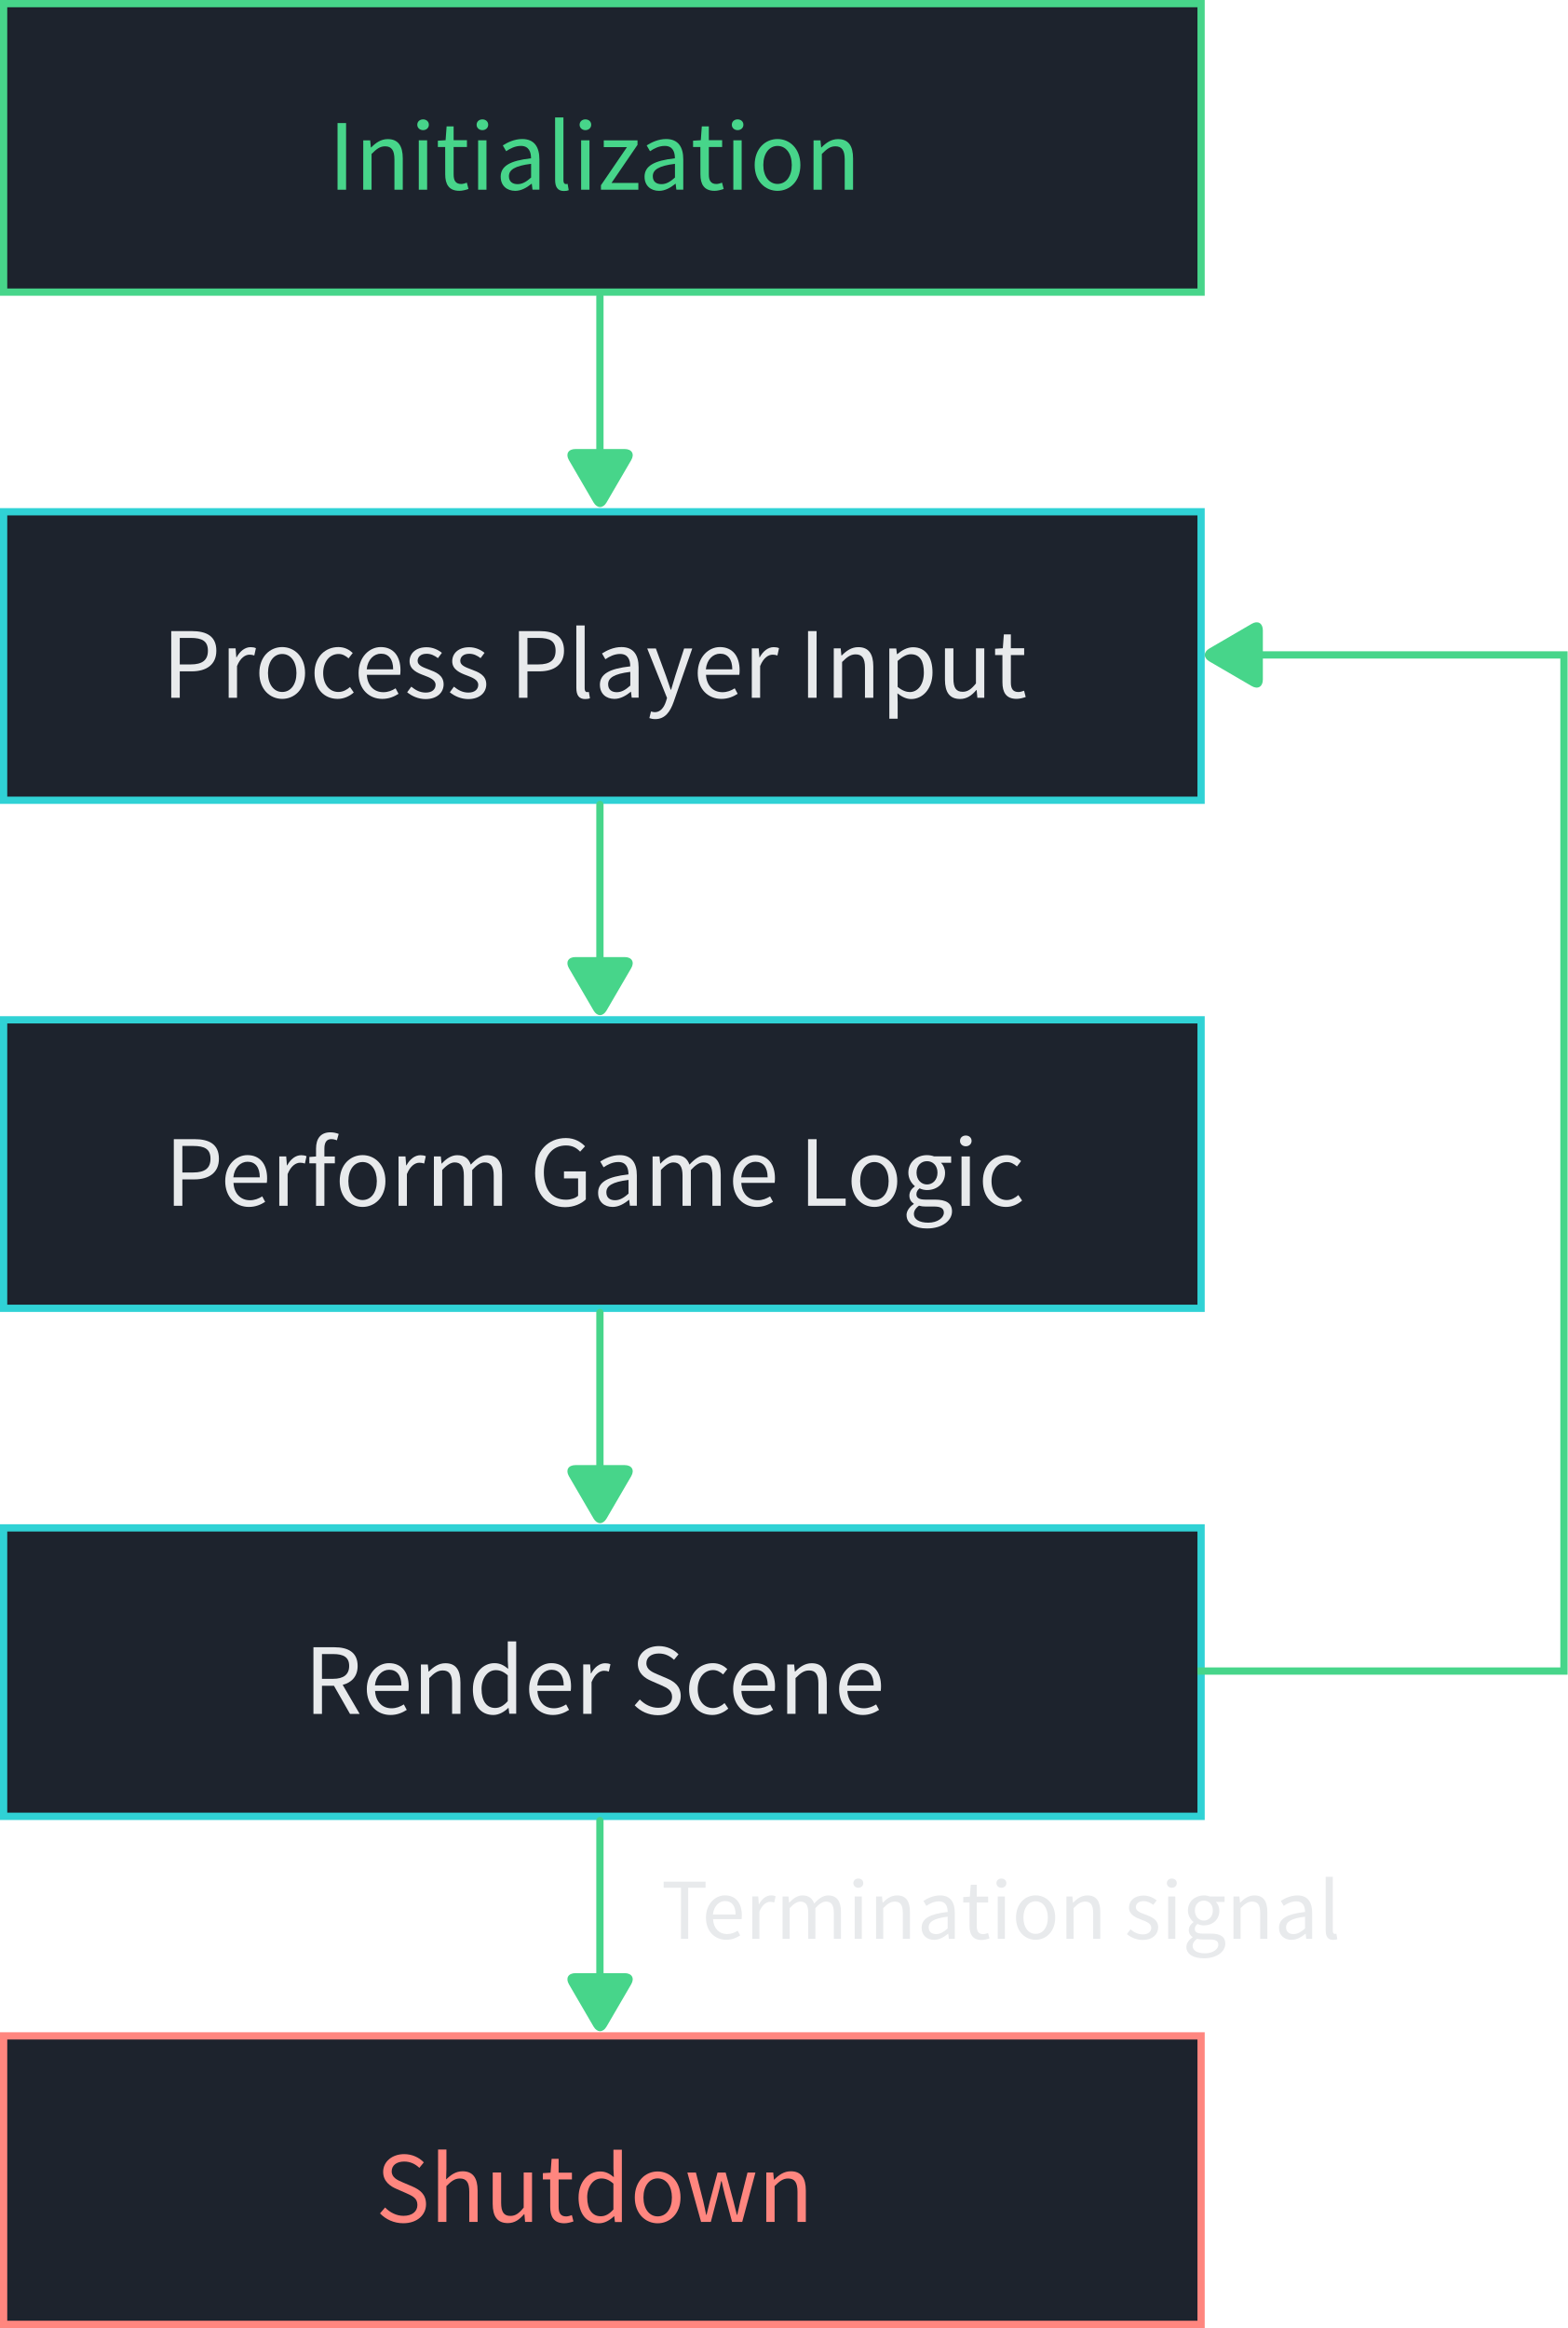
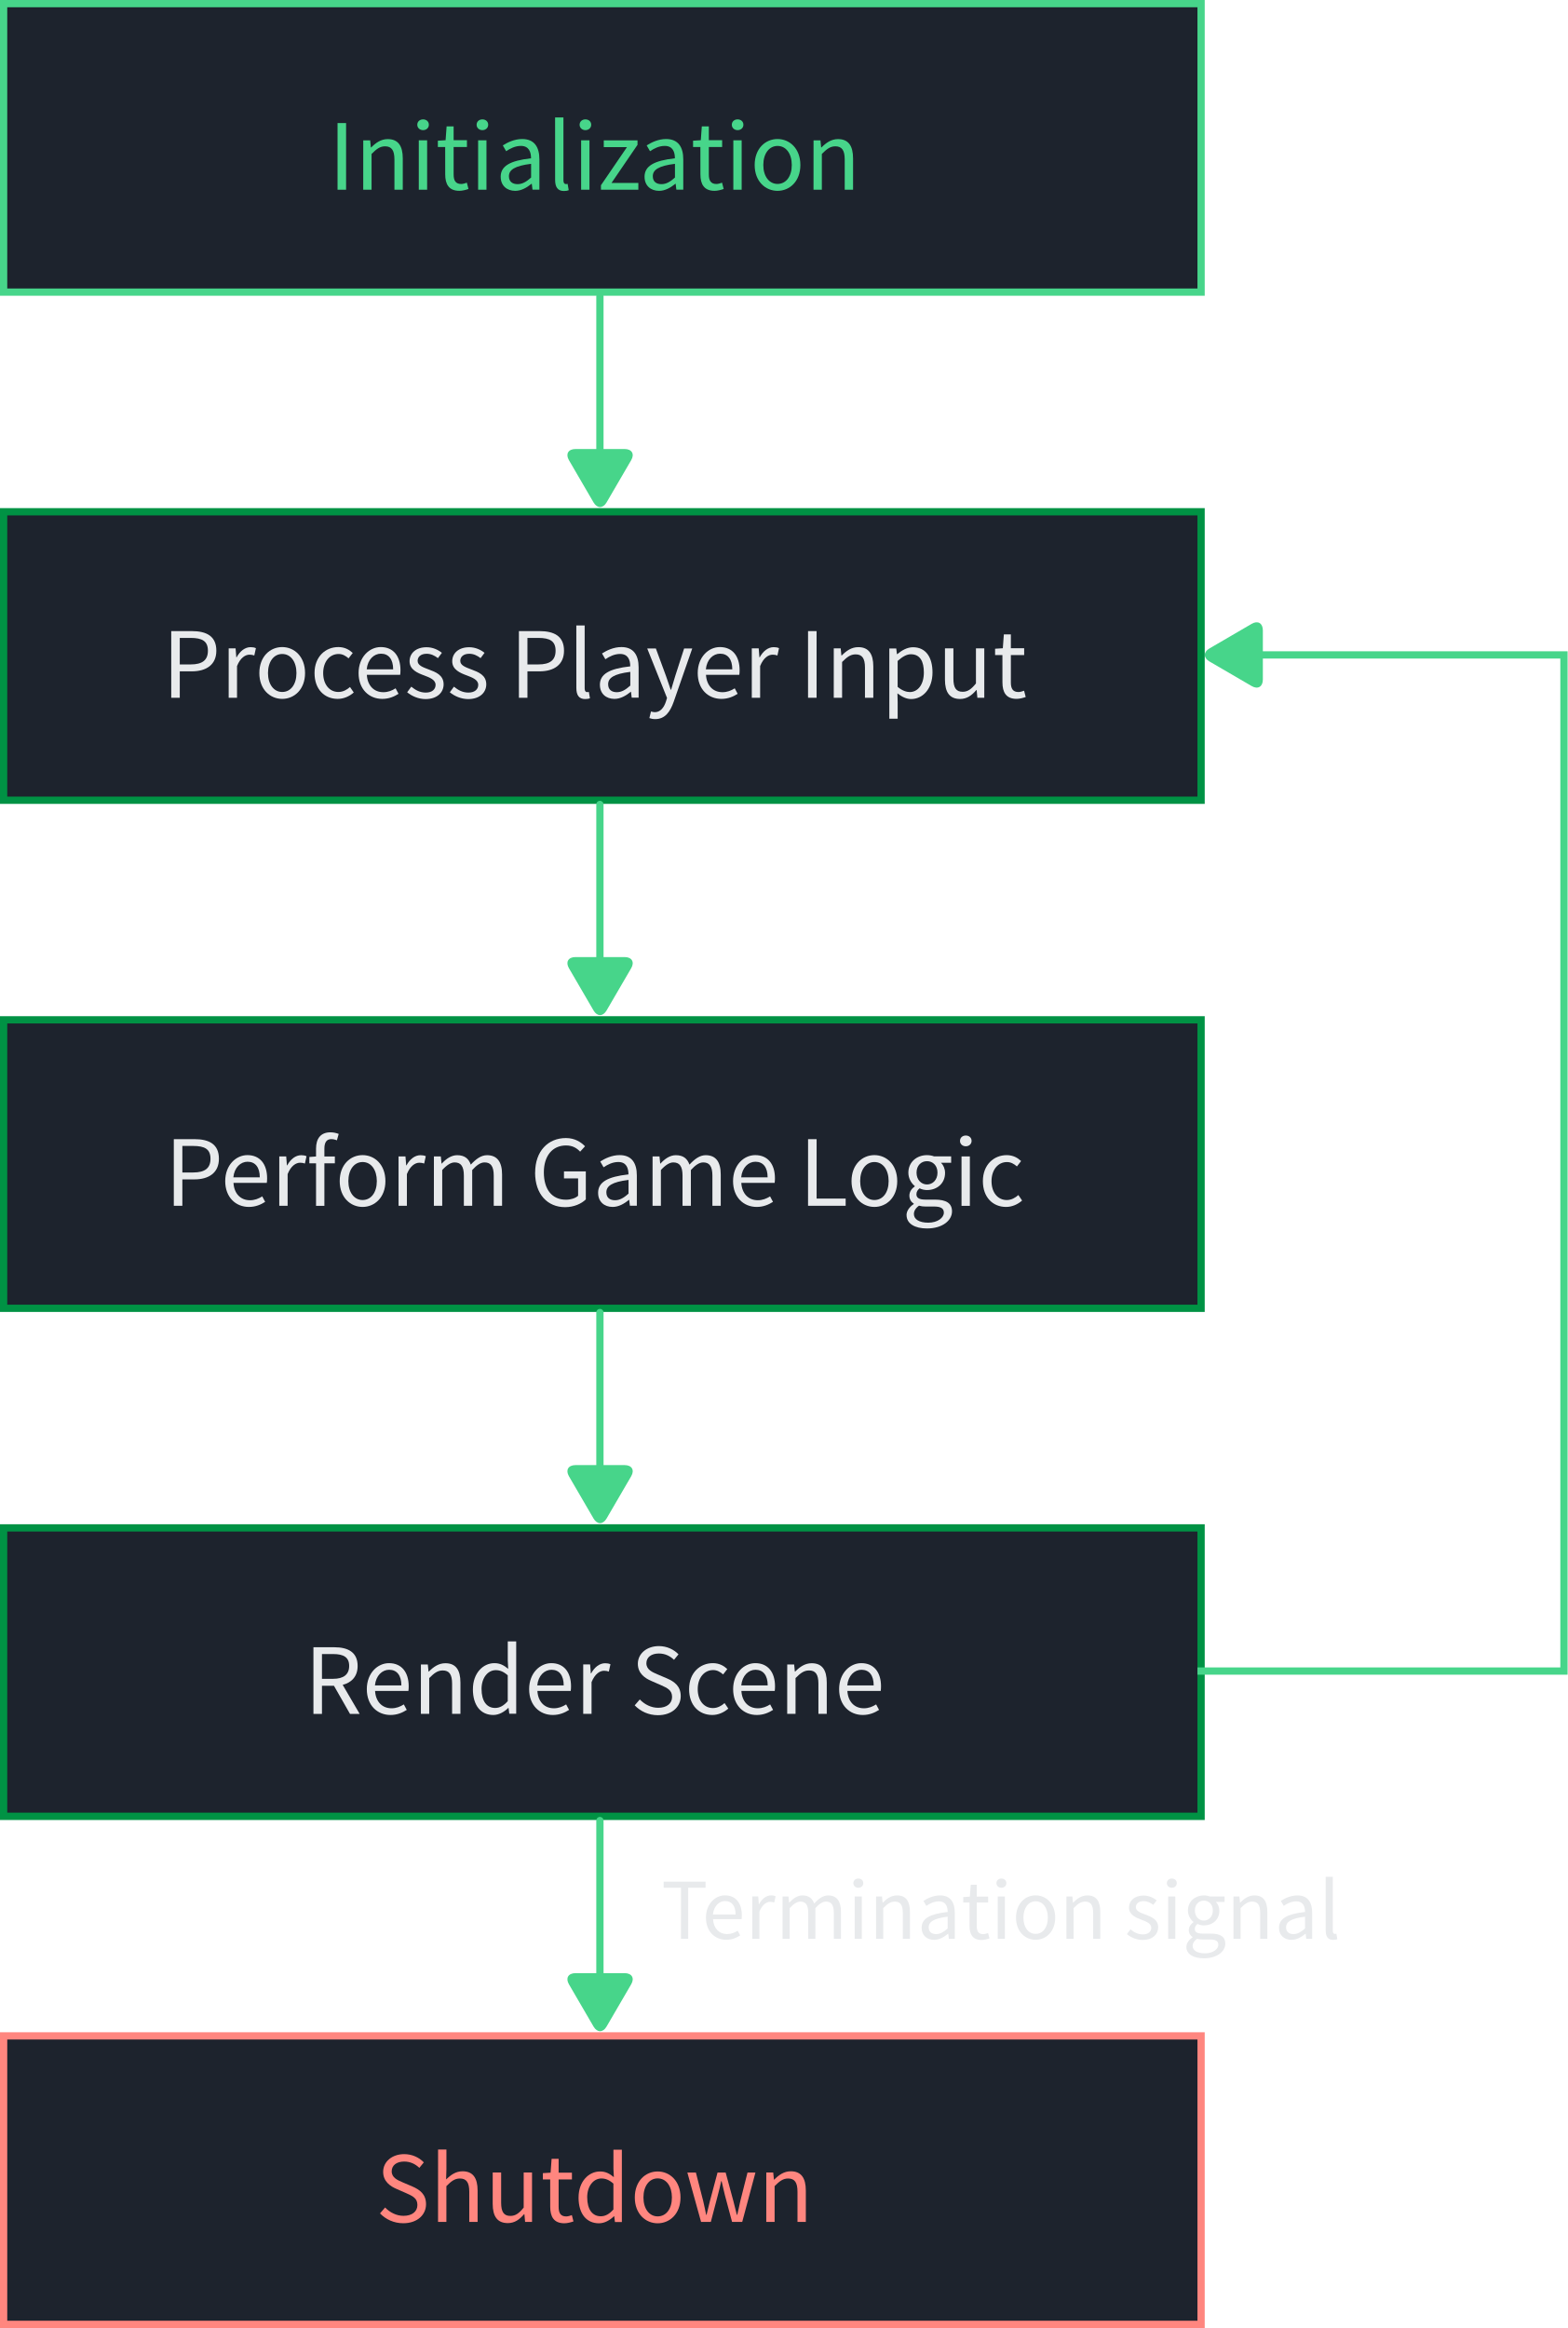
<svg xmlns="http://www.w3.org/2000/svg" width="57.15mm" height="84.864mm" version="1.1" viewBox="0 0 57.15 84.864">
  <g transform="translate(-15.781 -94.944)">
    <g stroke-linecap="round" stroke-width=".265">
      <rect x="15.913" y="95.076" width="43.656" height="10.516" fill="#1d232d" stroke="#47d58a" />
      <g fill="#47d58a" aria-label="Initialization">
        <path d="m28.087 101.86h0.311v-2.43h-0.311z" />
        <path d="m29.023 101.86h0.304v-1.304c0.181-0.182 0.307-0.278 0.493-0.278 0.237 0 0.341 0.144 0.341 0.482v1.1h0.304v-1.141c0-0.459-0.17-0.704-0.548-0.704-0.248 0-0.433 0.133-0.604 0.304h-0.011l-0.026-0.259h-0.252z" />
        <path d="m31.205 99.688c0.119 0 0.211-0.081 0.211-0.196 0-0.119-0.093-0.196-0.211-0.196-0.119 0-0.211 0.078-0.211 0.196 0 0.115 0.093 0.196 0.211 0.196zm-0.156 2.171h0.304v-1.8h-0.304z" />
        <path d="m32.012 101.3c0 0.356 0.13 0.6 0.515 0.6 0.111 0 0.233-0.033 0.333-0.067l-0.059-0.23c-0.059 0.022-0.141 0.048-0.204 0.048-0.207 0-0.278-0.126-0.278-0.348v-1h0.485v-0.248h-0.485v-0.504h-0.256l-0.037 0.504-0.282 0.018v0.23h0.267z" />
        <path d="m33.368 99.688c0.119 0 0.211-0.081 0.211-0.196 0-0.119-0.093-0.196-0.211-0.196-0.119 0-0.211 0.078-0.211 0.196 0 0.115 0.093 0.196 0.211 0.196zm-0.156 2.171h0.304v-1.8h-0.304z" />
        <path d="m34.035 101.39c0 0.322 0.226 0.511 0.53 0.511 0.222 0 0.422-0.119 0.596-0.259h0.007l0.026 0.215h0.252v-1.104c0-0.448-0.185-0.741-0.626-0.741-0.289 0-0.541 0.126-0.708 0.233l0.122 0.211c0.141-0.096 0.326-0.193 0.537-0.193 0.293 0 0.37 0.222 0.37 0.452-0.767 0.085-1.107 0.282-1.107 0.674zm0.3-0.022c0-0.23 0.204-0.378 0.808-0.452v0.5c-0.174 0.156-0.319 0.241-0.493 0.241-0.178 0-0.315-0.085-0.315-0.289z" />
        <path d="m36.019 101.5c0 0.263 0.093 0.407 0.322 0.407 0.081 0 0.133-0.011 0.174-0.03l-0.041-0.23c-0.033 7e-3 -0.048 7e-3 -0.067 7e-3 -0.044 0-0.085-0.037-0.085-0.133v-2.296h-0.304z" />
        <path d="m37.123 99.688c0.119 0 0.211-0.081 0.211-0.196 0-0.119-0.093-0.196-0.211-0.196-0.119 0-0.211 0.078-0.211 0.196 0 0.115 0.093 0.196 0.211 0.196zm-0.156 2.171h0.304v-1.8h-0.304z" />
        <path d="m37.69 101.86h1.363v-0.248h-0.978l0.948-1.389v-0.163h-1.23v0.248h0.845l-0.948 1.389z" />
        <path d="m39.28 101.39c0 0.322 0.226 0.511 0.53 0.511 0.222 0 0.422-0.119 0.596-0.259h0.007l0.026 0.215h0.252v-1.104c0-0.448-0.185-0.741-0.626-0.741-0.289 0-0.541 0.126-0.708 0.233l0.122 0.211c0.141-0.096 0.326-0.193 0.537-0.193 0.293 0 0.37 0.222 0.37 0.452-0.767 0.085-1.107 0.282-1.107 0.674zm0.3-0.022c0-0.23 0.204-0.378 0.808-0.452v0.5c-0.174 0.156-0.319 0.241-0.493 0.241-0.178 0-0.315-0.085-0.315-0.289z" />
        <path d="m41.316 101.3c0 0.356 0.13 0.6 0.515 0.6 0.111 0 0.233-0.033 0.333-0.067l-0.059-0.23c-0.059 0.022-0.141 0.048-0.204 0.048-0.207 0-0.278-0.126-0.278-0.348v-1h0.485v-0.248h-0.485v-0.504h-0.256l-0.037 0.504-0.282 0.018v0.23h0.267z" />
        <path d="m42.672 99.688c0.119 0 0.211-0.081 0.211-0.196 0-0.119-0.093-0.196-0.211-0.196-0.119 0-0.211 0.078-0.211 0.196 0 0.115 0.093 0.196 0.211 0.196zm-0.156 2.171h0.304v-1.8h-0.304z" />
        <path d="m43.294 100.96c0 0.596 0.393 0.941 0.833 0.941s0.833-0.344 0.833-0.941c0-0.604-0.393-0.948-0.833-0.948s-0.833 0.344-0.833 0.948zm0.315 0c0-0.415 0.211-0.696 0.519-0.696 0.311 0 0.519 0.282 0.519 0.696 0 0.411-0.207 0.689-0.519 0.689-0.307 0-0.519-0.278-0.519-0.689z" />
        <path d="m45.439 101.86h0.304v-1.304c0.181-0.182 0.307-0.278 0.493-0.278 0.237 0 0.341 0.144 0.341 0.482v1.1h0.304v-1.141c0-0.459-0.17-0.704-0.548-0.704-0.248 0-0.433 0.133-0.604 0.304h-0.011l-0.026-0.259h-0.252z" />
      </g>
-       <rect x="15.913" y="113.6" width="43.656" height="10.516" fill="#1d232d" stroke="#30d2d5" />
+       <rect x="15.913" y="113.6" width="43.656" height="10.516" fill="#1d232d" stroke="#009244" />
      <g fill="#e8eaec" aria-label="Process Player Input">
        <path d="m22.024 120.38h0.311v-0.963h0.437c0.53 0 0.896-0.241 0.896-0.752 0-0.533-0.359-0.715-0.896-0.715h-0.748zm0.311-1.215v-0.967h0.396c0.419 0 0.63 0.115 0.63 0.467 0 0.344-0.204 0.5-0.63 0.5z" />
        <path d="m24.118 120.38h0.304v-1.156c0.122-0.304 0.304-0.415 0.456-0.415 0.074 0 0.115 0.011 0.174 0.03l0.059-0.267c-0.059-0.026-0.115-0.037-0.193-0.037-0.204 0-0.389 0.144-0.511 0.37h-0.011l-0.026-0.326h-0.252z" />
        <path d="m25.236 119.48c0 0.596 0.393 0.941 0.833 0.941s0.833-0.344 0.833-0.941c0-0.604-0.393-0.948-0.833-0.948s-0.833 0.344-0.833 0.948zm0.315 0c0-0.415 0.211-0.696 0.519-0.696 0.311 0 0.519 0.282 0.519 0.696 0 0.411-0.207 0.689-0.519 0.689-0.307 0-0.519-0.278-0.519-0.689z" />
        <path d="m27.248 119.48c0 0.596 0.367 0.941 0.845 0.941 0.215 0 0.422-0.089 0.585-0.233l-0.137-0.2c-0.107 0.096-0.252 0.181-0.422 0.181-0.33 0-0.556-0.278-0.556-0.689 0-0.415 0.237-0.696 0.563-0.696 0.144 0 0.256 0.067 0.363 0.159l0.152-0.196c-0.122-0.115-0.289-0.215-0.526-0.215-0.463 0-0.867 0.344-0.867 0.948z" />
        <path d="m28.854 119.48c0 0.589 0.382 0.941 0.863 0.941 0.244 0 0.437-0.085 0.593-0.185l-0.107-0.2c-0.133 0.085-0.278 0.141-0.448 0.141-0.344 0-0.578-0.244-0.6-0.633h1.215c0.007-0.044 0.011-0.104 0.011-0.167 0-0.515-0.259-0.845-0.719-0.845-0.411 0-0.808 0.359-0.808 0.948zm0.296-0.137c0.037-0.363 0.267-0.57 0.519-0.57 0.282 0 0.445 0.204 0.445 0.57z" />
        <path d="m30.625 120.18c0.17 0.141 0.415 0.248 0.67 0.248 0.426 0 0.659-0.244 0.659-0.537 0-0.341-0.289-0.448-0.548-0.545-0.204-0.078-0.4-0.144-0.4-0.311 0-0.137 0.104-0.259 0.33-0.259 0.159 0 0.289 0.067 0.411 0.159l0.144-0.193c-0.137-0.111-0.333-0.204-0.559-0.204-0.389 0-0.619 0.222-0.619 0.511 0 0.304 0.282 0.426 0.537 0.519 0.196 0.074 0.411 0.156 0.411 0.341 0 0.156-0.119 0.282-0.356 0.282-0.215 0-0.374-0.089-0.53-0.215z" />
        <path d="m32.18 120.18c0.17 0.141 0.415 0.248 0.67 0.248 0.426 0 0.659-0.244 0.659-0.537 0-0.341-0.289-0.448-0.548-0.545-0.204-0.078-0.4-0.144-0.4-0.311 0-0.137 0.104-0.259 0.33-0.259 0.159 0 0.289 0.067 0.411 0.159l0.144-0.193c-0.137-0.111-0.333-0.204-0.559-0.204-0.389 0-0.619 0.222-0.619 0.511 0 0.304 0.282 0.426 0.537 0.519 0.196 0.074 0.411 0.156 0.411 0.341 0 0.156-0.119 0.282-0.356 0.282-0.215 0-0.374-0.089-0.53-0.215z" />
        <path d="m34.699 120.38h0.311v-0.963h0.437c0.53 0 0.896-0.241 0.896-0.752 0-0.533-0.359-0.715-0.896-0.715h-0.748zm0.311-1.215v-0.967h0.396c0.419 0 0.63 0.115 0.63 0.467 0 0.344-0.204 0.5-0.63 0.5z" />
        <path d="m36.793 120.02c0 0.263 0.093 0.407 0.322 0.407 0.081 0 0.133-0.011 0.174-0.03l-0.041-0.23c-0.033 7e-3 -0.048 7e-3 -0.067 7e-3 -0.044 0-0.085-0.037-0.085-0.133v-2.297h-0.304z" />
        <path d="m37.652 119.91c0 0.322 0.226 0.511 0.53 0.511 0.222 0 0.422-0.119 0.596-0.259h0.007l0.026 0.215h0.252v-1.104c0-0.448-0.185-0.741-0.626-0.741-0.289 0-0.541 0.126-0.708 0.233l0.122 0.211c0.141-0.096 0.326-0.193 0.537-0.193 0.293 0 0.37 0.222 0.37 0.452-0.767 0.085-1.107 0.282-1.107 0.674zm0.3-0.022c0-0.23 0.204-0.378 0.808-0.452v0.5c-0.174 0.156-0.319 0.241-0.493 0.241-0.178 0-0.315-0.085-0.315-0.289z" />
        <path d="m39.514 120.88-0.059 0.241c0.059 0.022 0.13 0.037 0.211 0.037 0.363 0 0.548-0.27 0.674-0.626l0.678-1.948h-0.296l-0.322 0.996c-0.048 0.159-0.1 0.344-0.152 0.507h-0.015c-0.056-0.167-0.119-0.352-0.174-0.507l-0.367-0.996h-0.315l0.722 1.804-0.041 0.133c-0.074 0.222-0.204 0.385-0.407 0.385-0.044 0-0.1-0.015-0.137-0.026z" />
        <path d="m41.218 119.48c0 0.589 0.382 0.941 0.863 0.941 0.244 0 0.437-0.085 0.593-0.185l-0.107-0.2c-0.133 0.085-0.278 0.141-0.448 0.141-0.344 0-0.578-0.244-0.6-0.633h1.215c0.007-0.044 0.011-0.104 0.011-0.167 0-0.515-0.259-0.845-0.719-0.845-0.411 0-0.808 0.359-0.808 0.948zm0.296-0.137c0.037-0.363 0.267-0.57 0.519-0.57 0.282 0 0.445 0.204 0.445 0.57z" />
        <path d="m43.189 120.38h0.304v-1.156c0.122-0.304 0.304-0.415 0.456-0.415 0.074 0 0.115 0.011 0.174 0.03l0.059-0.267c-0.059-0.026-0.115-0.037-0.193-0.037-0.204 0-0.389 0.144-0.511 0.37h-0.011l-0.026-0.326h-0.252z" />
        <path d="m45.24 120.38h0.311v-2.43h-0.311z" />
        <path d="m46.177 120.38h0.304v-1.304c0.181-0.182 0.307-0.278 0.493-0.278 0.237 0 0.341 0.144 0.341 0.482v1.1h0.304v-1.141c0-0.459-0.17-0.704-0.548-0.704-0.248 0-0.433 0.133-0.604 0.304h-0.011l-0.026-0.259h-0.252z" />
        <path d="m48.499 120.22c0.167 0.13 0.333 0.207 0.5 0.207 0.411 0 0.778-0.359 0.778-0.97 0-0.559-0.248-0.919-0.711-0.919-0.211 0-0.411 0.115-0.574 0.252h-0.011l-0.026-0.207h-0.252v2.56h0.304v-0.607zm0.007-0.237v-0.945c0.178-0.159 0.33-0.244 0.482-0.244 0.341 0 0.474 0.267 0.474 0.663 0 0.445-0.219 0.715-0.515 0.715-0.119 0-0.278-0.052-0.441-0.189z" />
        <path d="m50.231 119.72c0 0.459 0.17 0.704 0.552 0.704 0.248 0 0.426-0.13 0.593-0.326h0.011l0.026 0.282h0.252v-1.8h-0.304v1.278c-0.17 0.211-0.3 0.304-0.485 0.304-0.237 0-0.337-0.144-0.337-0.482v-1.1h-0.307z" />
        <path d="m52.327 119.82c0 0.356 0.13 0.6 0.515 0.6 0.111 0 0.233-0.033 0.333-0.067l-0.059-0.23c-0.059 0.022-0.141 0.048-0.204 0.048-0.207 0-0.278-0.126-0.278-0.348v-1h0.485v-0.248h-0.485v-0.504h-0.256l-0.037 0.504-0.282 0.018v0.23h0.267z" />
      </g>
-       <rect x="15.913" y="132.12" width="43.656" height="10.516" fill="#1d232d" stroke="#30d2d5" />
+       <rect x="15.913" y="132.12" width="43.656" height="10.516" fill="#1d232d" stroke="#009244" />
      <g fill="#e8eaec" aria-label="Perform Game Logic">
        <path d="m22.118 138.9h0.311v-0.963h0.437c0.53 0 0.896-0.241 0.896-0.752 0-0.533-0.359-0.715-0.896-0.715h-0.748zm0.311-1.215v-0.967h0.396c0.419 0 0.63 0.115 0.63 0.467 0 0.344-0.204 0.5-0.63 0.5z" />
        <path d="m23.992 138c0 0.589 0.382 0.941 0.863 0.941 0.244 0 0.437-0.085 0.593-0.185l-0.107-0.2c-0.133 0.085-0.278 0.141-0.448 0.141-0.344 0-0.578-0.244-0.6-0.633h1.215c0.007-0.044 0.011-0.104 0.011-0.167 0-0.515-0.259-0.845-0.719-0.845-0.411 0-0.808 0.359-0.808 0.948zm0.296-0.137c0.037-0.363 0.267-0.57 0.519-0.57 0.282 0 0.445 0.204 0.445 0.57z" />
        <path d="m25.963 138.9h0.304v-1.156c0.122-0.304 0.304-0.415 0.456-0.415 0.074 0 0.115 0.011 0.174 0.03l0.059-0.267c-0.059-0.026-0.115-0.037-0.193-0.037-0.204 0-0.389 0.144-0.511 0.37h-0.011l-0.026-0.326h-0.252z" />
        <path d="m28.129 136.28c-0.081-0.033-0.189-0.059-0.3-0.059-0.359 0-0.526 0.23-0.526 0.596v0.285l-0.244 0.018v0.23h0.244v1.552h0.304v-1.552h0.382v-0.248h-0.382v-0.285c0-0.23 0.081-0.348 0.252-0.348 0.067 0 0.137 0.015 0.204 0.044z" />
        <path d="m28.166 138c0 0.596 0.393 0.941 0.833 0.941s0.833-0.344 0.833-0.941c0-0.604-0.393-0.948-0.833-0.948s-0.833 0.344-0.833 0.948zm0.315 0c0-0.415 0.211-0.696 0.519-0.696 0.311 0 0.519 0.282 0.519 0.696 0 0.411-0.207 0.689-0.519 0.689-0.307 0-0.519-0.278-0.519-0.689z" />
        <path d="m30.311 138.9h0.304v-1.156c0.122-0.304 0.304-0.415 0.456-0.415 0.074 0 0.115 0.011 0.174 0.03l0.059-0.267c-0.059-0.026-0.115-0.037-0.193-0.037-0.204 0-0.389 0.144-0.511 0.37h-0.011l-0.026-0.326h-0.252z" />
        <path d="m31.599 138.9h0.304v-1.304c0.167-0.185 0.319-0.278 0.452-0.278 0.23 0 0.337 0.144 0.337 0.482v1.1h0.304v-1.304c0.167-0.185 0.311-0.278 0.452-0.278 0.226 0 0.333 0.144 0.333 0.482v1.1h0.304v-1.141c0-0.459-0.178-0.704-0.548-0.704-0.219 0-0.404 0.141-0.593 0.344-0.074-0.215-0.222-0.344-0.496-0.344-0.215 0-0.404 0.133-0.559 0.304h-0.011l-0.026-0.259h-0.252z" />
        <path d="m35.289 137.69c0 0.793 0.456 1.259 1.093 1.259 0.326 0 0.596-0.126 0.756-0.282v-1.022h-0.796v0.256h0.515v0.633c-0.096 0.089-0.267 0.144-0.441 0.144-0.519 0-0.808-0.385-0.808-0.996 0-0.604 0.315-0.982 0.808-0.982 0.241 0 0.393 0.096 0.515 0.226l0.178-0.196c-0.144-0.148-0.367-0.3-0.696-0.3-0.652 0-1.122 0.478-1.122 1.259z" />
        <path d="m37.587 138.43c0 0.322 0.226 0.511 0.53 0.511 0.222 0 0.422-0.119 0.596-0.259h0.007l0.026 0.215h0.252v-1.104c0-0.448-0.185-0.741-0.626-0.741-0.289 0-0.541 0.126-0.708 0.233l0.122 0.211c0.141-0.096 0.326-0.193 0.537-0.193 0.293 0 0.37 0.222 0.37 0.452-0.767 0.085-1.107 0.282-1.107 0.674zm0.3-0.022c0-0.23 0.204-0.378 0.808-0.452v0.5c-0.174 0.156-0.319 0.241-0.493 0.241-0.178 0-0.315-0.085-0.315-0.289z" />
        <path d="m39.571 138.9h0.304v-1.304c0.167-0.185 0.319-0.278 0.452-0.278 0.23 0 0.337 0.144 0.337 0.482v1.1h0.304v-1.304c0.167-0.185 0.311-0.278 0.452-0.278 0.226 0 0.333 0.144 0.333 0.482v1.1h0.304v-1.141c0-0.459-0.178-0.704-0.548-0.704-0.219 0-0.404 0.141-0.593 0.344-0.074-0.215-0.222-0.344-0.496-0.344-0.215 0-0.404 0.133-0.559 0.304h-0.011l-0.026-0.259h-0.252z" />
        <path d="m42.506 138c0 0.589 0.382 0.941 0.863 0.941 0.244 0 0.437-0.085 0.593-0.185l-0.107-0.2c-0.133 0.085-0.278 0.141-0.448 0.141-0.344 0-0.578-0.244-0.6-0.633h1.215c0.007-0.044 0.011-0.104 0.011-0.167 0-0.515-0.259-0.845-0.719-0.845-0.411 0-0.808 0.359-0.808 0.948zm0.296-0.137c0.037-0.363 0.267-0.57 0.519-0.57 0.282 0 0.445 0.204 0.445 0.57z" />
        <path d="m45.24 138.9h1.371v-0.263h-1.059v-2.167h-0.311z" />
        <path d="m46.825 138c0 0.596 0.393 0.941 0.833 0.941s0.833-0.344 0.833-0.941c0-0.604-0.393-0.948-0.833-0.948s-0.833 0.344-0.833 0.948zm0.315 0c0-0.415 0.211-0.696 0.519-0.696 0.311 0 0.519 0.282 0.519 0.696 0 0.411-0.207 0.689-0.519 0.689-0.307 0-0.519-0.278-0.519-0.689z" />
        <path d="m49.099 139.2c0-0.104 0.056-0.211 0.185-0.304 0.078 0.022 0.163 0.03 0.233 0.03h0.311c0.233 0 0.363 0.056 0.363 0.222 0 0.189-0.226 0.367-0.57 0.367-0.326 0-0.522-0.122-0.522-0.315zm-0.267 0.041c0 0.311 0.304 0.485 0.745 0.485 0.559 0 0.911-0.289 0.911-0.622 0-0.3-0.211-0.43-0.63-0.43h-0.348c-0.244 0-0.319-0.082-0.319-0.196 0-0.1 0.052-0.159 0.115-0.215 0.081 0.041 0.181 0.063 0.27 0.063 0.367 0 0.659-0.241 0.659-0.626 0-0.152-0.063-0.289-0.148-0.37h0.37v-0.233h-0.626c-0.067-0.026-0.156-0.044-0.256-0.044-0.367 0-0.678 0.248-0.678 0.641 0 0.215 0.115 0.389 0.233 0.485v0.015c-0.093 0.063-0.196 0.181-0.196 0.333 0 0.141 0.07 0.237 0.159 0.293v0.015c-0.163 0.111-0.263 0.256-0.263 0.407zm0.745-1.119c-0.207 0-0.382-0.167-0.382-0.43 0-0.263 0.17-0.419 0.382-0.419 0.211 0 0.382 0.156 0.382 0.419 0 0.263-0.174 0.43-0.382 0.43z" />
        <path d="m50.991 136.73c0.119 0 0.211-0.082 0.211-0.196 0-0.119-0.093-0.196-0.211-0.196-0.119 0-0.211 0.078-0.211 0.196 0 0.115 0.093 0.196 0.211 0.196zm-0.156 2.171h0.304v-1.8h-0.304z" />
        <path d="m51.614 138c0 0.596 0.367 0.941 0.845 0.941 0.215 0 0.422-0.089 0.585-0.233l-0.137-0.2c-0.107 0.096-0.252 0.182-0.422 0.182-0.33 0-0.556-0.278-0.556-0.689 0-0.415 0.237-0.696 0.563-0.696 0.144 0 0.256 0.067 0.363 0.159l0.152-0.196c-0.122-0.115-0.289-0.215-0.526-0.215-0.463 0-0.867 0.344-0.867 0.948z" />
      </g>
-       <rect x="15.913" y="150.64" width="43.656" height="10.516" fill="#1d232d" stroke="#30d2d5" />
+       <rect x="15.913" y="150.64" width="43.656" height="10.516" fill="#1d232d" stroke="#009244" />
      <g fill="#e8eaec" aria-label="Render Scene">
        <path d="m27.519 155.24h0.407c0.378 0 0.585 0.115 0.585 0.433 0 0.315-0.207 0.47-0.585 0.47h-0.407zm1.374 2.182-0.619-1.059c0.33-0.085 0.545-0.311 0.545-0.689 0-0.504-0.356-0.682-0.848-0.682h-0.763v2.43h0.311v-1.026h0.437l0.585 1.026z" />
        <path d="m29.154 156.52c0 0.589 0.382 0.941 0.863 0.941 0.244 0 0.437-0.085 0.593-0.185l-0.107-0.2c-0.133 0.085-0.278 0.141-0.448 0.141-0.344 0-0.578-0.244-0.6-0.633h1.215c0.007-0.044 0.011-0.104 0.011-0.167 0-0.515-0.259-0.845-0.719-0.845-0.411 0-0.808 0.359-0.808 0.948zm0.296-0.137c0.037-0.363 0.267-0.57 0.519-0.57 0.282 0 0.445 0.204 0.445 0.57z" />
        <path d="m31.125 157.42h0.304v-1.304c0.181-0.182 0.307-0.278 0.493-0.278 0.237 0 0.341 0.144 0.341 0.482v1.1h0.304v-1.141c0-0.459-0.17-0.704-0.548-0.704-0.248 0-0.433 0.133-0.604 0.304h-0.011l-0.026-0.259h-0.252z" />
        <path d="m33.021 156.52c0 0.6 0.293 0.941 0.745 0.941 0.211 0 0.404-0.119 0.545-0.256h0.011l0.026 0.211h0.252v-2.637h-0.307v0.693l0.015 0.307c-0.159-0.13-0.296-0.207-0.504-0.207-0.411 0-0.782 0.363-0.782 0.948zm0.315-4e-3c0-0.411 0.23-0.689 0.519-0.689 0.148 0 0.285 0.052 0.437 0.189v0.941c-0.148 0.167-0.293 0.248-0.459 0.248-0.315 0-0.496-0.259-0.496-0.689z" />
        <path d="m35.072 156.52c0 0.589 0.382 0.941 0.863 0.941 0.244 0 0.437-0.085 0.593-0.185l-0.107-0.2c-0.133 0.085-0.278 0.141-0.448 0.141-0.344 0-0.578-0.244-0.6-0.633h1.215c0.007-0.044 0.011-0.104 0.011-0.167 0-0.515-0.259-0.845-0.719-0.845-0.411 0-0.808 0.359-0.808 0.948zm0.296-0.137c0.037-0.363 0.267-0.57 0.519-0.57 0.282 0 0.445 0.204 0.445 0.57z" />
        <path d="m37.043 157.42h0.304v-1.156c0.122-0.304 0.304-0.415 0.456-0.415 0.074 0 0.115 0.011 0.174 0.03l0.059-0.267c-0.059-0.026-0.115-0.037-0.193-0.037-0.204 0-0.389 0.144-0.511 0.37h-0.011l-0.026-0.326h-0.252z" />
        <path d="m38.92 157.11c0.211 0.219 0.507 0.359 0.848 0.359 0.511 0 0.83-0.307 0.83-0.693 0-0.359-0.219-0.526-0.5-0.648l-0.348-0.148c-0.189-0.082-0.404-0.17-0.404-0.404 0-0.219 0.181-0.356 0.456-0.356 0.222 0 0.404 0.089 0.552 0.23l0.163-0.2c-0.17-0.178-0.426-0.3-0.715-0.3-0.441 0-0.767 0.274-0.767 0.645 0 0.356 0.267 0.53 0.493 0.626l0.348 0.152c0.23 0.104 0.407 0.181 0.407 0.43 0 0.237-0.189 0.396-0.507 0.396-0.256 0-0.496-0.122-0.67-0.304z" />
        <path d="m40.903 156.52c0 0.596 0.367 0.941 0.845 0.941 0.215 0 0.422-0.089 0.585-0.233l-0.137-0.2c-0.107 0.096-0.252 0.181-0.422 0.181-0.33 0-0.556-0.278-0.556-0.689 0-0.415 0.237-0.696 0.563-0.696 0.144 0 0.256 0.067 0.363 0.159l0.152-0.196c-0.122-0.115-0.289-0.215-0.526-0.215-0.463 0-0.867 0.344-0.867 0.948z" />
        <path d="m42.509 156.52c0 0.589 0.382 0.941 0.863 0.941 0.244 0 0.437-0.085 0.593-0.185l-0.107-0.2c-0.133 0.085-0.278 0.141-0.448 0.141-0.344 0-0.578-0.244-0.6-0.633h1.215c0.007-0.044 0.011-0.104 0.011-0.167 0-0.515-0.259-0.845-0.719-0.845-0.411 0-0.808 0.359-0.808 0.948zm0.296-0.137c0.037-0.363 0.267-0.57 0.519-0.57 0.282 0 0.445 0.204 0.445 0.57z" />
        <path d="m44.48 157.42h0.304v-1.304c0.181-0.182 0.307-0.278 0.493-0.278 0.237 0 0.341 0.144 0.341 0.482v1.1h0.304v-1.141c0-0.459-0.17-0.704-0.548-0.704-0.248 0-0.433 0.133-0.604 0.304h-0.011l-0.026-0.259h-0.252z" />
        <path d="m46.373 156.52c0 0.589 0.382 0.941 0.863 0.941 0.244 0 0.437-0.085 0.593-0.185l-0.107-0.2c-0.133 0.085-0.278 0.141-0.448 0.141-0.344 0-0.578-0.244-0.6-0.633h1.215c0.007-0.044 0.011-0.104 0.011-0.167 0-0.515-0.259-0.845-0.719-0.845-0.411 0-0.808 0.359-0.808 0.948zm0.296-0.137c0.037-0.363 0.267-0.57 0.519-0.57 0.282 0 0.445 0.204 0.445 0.57z" />
      </g>
      <rect x="15.913" y="169.16" width="43.656" height="10.516" fill="#1d232d" stroke="#ff867f" />
      <g fill="#ff867f" aria-label="Shutdown">
        <path d="m29.635 175.63c0.211 0.219 0.507 0.359 0.848 0.359 0.511 0 0.83-0.307 0.83-0.693 0-0.359-0.219-0.526-0.5-0.648l-0.348-0.148c-0.189-0.082-0.404-0.17-0.404-0.404 0-0.219 0.181-0.356 0.456-0.356 0.222 0 0.404 0.089 0.552 0.23l0.163-0.2c-0.17-0.178-0.426-0.3-0.715-0.3-0.441 0-0.767 0.274-0.767 0.645 0 0.356 0.267 0.53 0.493 0.626l0.348 0.152c0.23 0.104 0.407 0.181 0.407 0.43 0 0.237-0.189 0.396-0.507 0.396-0.256 0-0.496-0.122-0.67-0.304z" />
        <path d="m31.751 175.94h0.304v-1.304c0.181-0.182 0.307-0.278 0.493-0.278 0.237 0 0.341 0.144 0.341 0.482v1.1h0.304v-1.141c0-0.459-0.17-0.704-0.548-0.704-0.248 0-0.43 0.133-0.6 0.296l0.011-0.37v-0.719h-0.304z" />
        <path d="m33.743 175.28c0 0.459 0.17 0.704 0.552 0.704 0.248 0 0.426-0.13 0.593-0.326h0.011l0.026 0.282h0.252v-1.8h-0.304v1.278c-0.17 0.211-0.3 0.304-0.485 0.304-0.237 0-0.337-0.144-0.337-0.482v-1.1h-0.307z" />
        <path d="m35.84 175.39c0 0.356 0.13 0.6 0.515 0.6 0.111 0 0.233-0.033 0.333-0.067l-0.059-0.23c-0.059 0.022-0.141 0.048-0.204 0.048-0.207 0-0.278-0.126-0.278-0.348v-1h0.485v-0.248h-0.485v-0.504h-0.256l-0.037 0.504-0.282 0.018v0.23h0.267z" />
        <path d="m36.873 175.05c0 0.6 0.293 0.941 0.745 0.941 0.211 0 0.404-0.119 0.545-0.256h0.011l0.026 0.211h0.252v-2.637h-0.307v0.693l0.015 0.307c-0.159-0.13-0.296-0.207-0.504-0.207-0.411 0-0.782 0.363-0.782 0.948zm0.315-4e-3c0-0.411 0.23-0.689 0.519-0.689 0.148 0 0.285 0.052 0.437 0.189v0.941c-0.148 0.167-0.293 0.248-0.459 0.248-0.315 0-0.496-0.259-0.496-0.689z" />
        <path d="m38.924 175.05c0 0.596 0.393 0.941 0.833 0.941s0.833-0.344 0.833-0.941c0-0.604-0.393-0.948-0.833-0.948s-0.833 0.344-0.833 0.948zm0.315 0c0-0.415 0.211-0.696 0.519-0.696 0.311 0 0.519 0.282 0.519 0.696 0 0.411-0.207 0.689-0.519 0.689-0.307 0-0.519-0.278-0.519-0.689z" />
        <path d="m41.34 175.94h0.356l0.252-0.963c0.048-0.17 0.085-0.341 0.126-0.522h0.015c0.044 0.182 0.078 0.348 0.122 0.519l0.259 0.967h0.37l0.482-1.8h-0.289l-0.263 1.041c-0.037 0.17-0.07 0.333-0.111 0.5h-0.015c-0.041-0.167-0.081-0.33-0.126-0.5l-0.282-1.041h-0.296l-0.278 1.041c-0.044 0.167-0.081 0.333-0.122 0.5h-0.015c-0.033-0.167-0.067-0.33-0.107-0.5l-0.267-1.041h-0.311z" />
        <path d="m43.717 175.94h0.304v-1.304c0.181-0.182 0.307-0.278 0.493-0.278 0.237 0 0.341 0.144 0.341 0.482v1.1h0.304v-1.141c0-0.459-0.17-0.704-0.548-0.704-0.248 0-0.433 0.133-0.604 0.304h-0.011l-0.026-0.259h-0.252z" />
      </g>
    </g>
    <path d="m37.652 105.75v5.986" fill="none" stroke="#47d58a" stroke-linecap="round" stroke-width=".265" />
    <g transform="matrix(0 .0042365 -.0043091 0 38.848 111.2)" fill="#47d58a" stroke-width="123.85">
      <path d="m486.41 221.41-364.07-208.5c-52.938-30.318-95.852-5.44-95.852 55.563v415.65c0 61.004 42.914 85.882 95.852 55.563l364.07-208.49c52.938-30.317 52.938-79.473 0-109.79z" fill="#47d58a" stroke-width="123.85" />
    </g>
    <path d="m37.652 124.27v5.986" fill="none" stroke="#47d58a" stroke-linecap="round" stroke-width=".265" />
    <g transform="matrix(0 .0042365 -.0043091 0 38.848 129.72)" fill="#47d58a" stroke-width="123.85">
      <path d="m486.41 221.41-364.07-208.5c-52.938-30.318-95.852-5.44-95.852 55.563v415.65c0 61.004 42.914 85.882 95.852 55.563l364.07-208.49c52.938-30.317 52.938-79.473 0-109.79z" fill="#47d58a" stroke-width="123.85" />
    </g>
    <path d="m37.652 142.79v5.986" fill="none" stroke="#47d58a" stroke-linecap="round" stroke-width=".265" />
    <g transform="matrix(0 .0042365 -.0043091 0 38.848 148.24)" fill="#47d58a" stroke-width="123.85">
      <path d="m486.41 221.41-364.07-208.5c-52.938-30.318-95.852-5.44-95.852 55.563v415.65c0 61.004 42.914 85.882 95.852 55.563l364.07-208.49c52.938-30.317 52.938-79.473 0-109.79z" fill="#47d58a" stroke-width="123.85" />
    </g>
    <path d="m37.652 161.31v5.986" fill="none" stroke="#47d58a" stroke-linecap="round" stroke-width=".265" />
    <g transform="matrix(0 .0042365 -.0043091 0 38.848 166.76)" fill="#47d58a" stroke-width="123.85">
      <path d="m486.41 221.41-364.07-208.5c-52.938-30.318-95.852-5.44-95.852 55.563v415.65c0 61.004 42.914 85.882 95.852 55.563l364.07-208.49c52.938-30.317 52.938-79.473 0-109.79z" fill="#47d58a" stroke-width="123.85" />
    </g>
    <g fill="#e8eaec" stroke-linecap="round" stroke-width=".265" aria-label="Termination signal">
      <path d="m40.607 165.62h0.264v-1.861h0.632v-0.222h-1.527v0.222h0.632z" />
      <path d="m41.518 164.85c0 0.505 0.327 0.806 0.74 0.806 0.21 0 0.375-0.073 0.508-0.159l-0.092-0.171c-0.114 0.073-0.238 0.121-0.384 0.121-0.295 0-0.495-0.21-0.514-0.543h1.041c0.006-0.038 0.009-0.089 0.009-0.143 0-0.441-0.222-0.724-0.616-0.724-0.352 0-0.692 0.308-0.692 0.813zm0.254-0.117c0.032-0.311 0.229-0.489 0.445-0.489 0.241 0 0.381 0.175 0.381 0.489z" />
      <path d="m43.207 165.62h0.26v-0.991c0.105-0.26 0.26-0.356 0.391-0.356 0.064 0 0.098 0.01 0.149 0.025l0.051-0.229c-0.051-0.022-0.098-0.032-0.165-0.032-0.175 0-0.333 0.124-0.438 0.318h-0.009l-0.022-0.279h-0.216z" />
      <path d="m44.311 165.62h0.26v-1.118c0.143-0.159 0.273-0.238 0.387-0.238 0.197 0 0.289 0.124 0.289 0.413v0.943h0.26v-1.118c0.143-0.159 0.267-0.238 0.387-0.238 0.194 0 0.286 0.124 0.286 0.413v0.943h0.26v-0.978c0-0.394-0.152-0.603-0.47-0.603-0.187 0-0.346 0.121-0.508 0.295-0.064-0.184-0.191-0.295-0.425-0.295-0.184 0-0.346 0.114-0.479 0.26h-0.009l-0.022-0.222h-0.216z" />
      <path d="m47.073 163.76c0.102 0 0.181-0.07 0.181-0.168 0-0.102-0.079-0.168-0.181-0.168-0.102 0-0.181 0.067-0.181 0.168 0 0.098 0.079 0.168 0.181 0.168zm-0.133 1.861h0.26v-1.543h-0.26z" />
      <path d="m47.721 165.62h0.26v-1.118c0.156-0.156 0.264-0.238 0.422-0.238 0.203 0 0.292 0.124 0.292 0.413v0.943h0.26v-0.978c0-0.394-0.146-0.603-0.47-0.603-0.213 0-0.371 0.114-0.518 0.26h-0.009l-0.022-0.222h-0.216z" />
      <path d="m49.381 165.22c0 0.276 0.194 0.438 0.454 0.438 0.191 0 0.362-0.102 0.511-0.222h0.006l0.022 0.184h0.216v-0.946c0-0.384-0.159-0.635-0.537-0.635-0.248 0-0.464 0.108-0.606 0.2l0.105 0.181c0.121-0.083 0.279-0.165 0.46-0.165 0.251 0 0.318 0.191 0.318 0.387-0.657 0.073-0.949 0.241-0.949 0.578zm0.257-0.019c0-0.197 0.175-0.324 0.692-0.387v0.429c-0.149 0.133-0.273 0.206-0.422 0.206-0.152 0-0.27-0.073-0.27-0.248z" />
      <path d="m51.127 165.15c0 0.305 0.111 0.514 0.441 0.514 0.095 0 0.2-0.029 0.286-0.057l-0.051-0.197c-0.051 0.019-0.121 0.041-0.175 0.041-0.178 0-0.238-0.108-0.238-0.298v-0.857h0.416v-0.213h-0.416v-0.432h-0.219l-0.032 0.432-0.241 0.016v0.197h0.229z" />
      <path d="m52.289 163.76c0.102 0 0.181-0.07 0.181-0.168 0-0.102-0.079-0.168-0.181-0.168-0.102 0-0.181 0.067-0.181 0.168 0 0.098 0.079 0.168 0.181 0.168zm-0.133 1.861h0.26v-1.543h-0.26z" />
      <path d="m52.822 164.85c0 0.511 0.337 0.806 0.714 0.806s0.714-0.295 0.714-0.806c0-0.518-0.337-0.813-0.714-0.813s-0.714 0.295-0.714 0.813zm0.27 0c0-0.356 0.181-0.597 0.445-0.597 0.267 0 0.445 0.241 0.445 0.597 0 0.352-0.178 0.591-0.445 0.591-0.264 0-0.445-0.238-0.445-0.591z" />
      <path d="m54.66 165.62h0.26v-1.118c0.156-0.156 0.264-0.238 0.422-0.238 0.203 0 0.292 0.124 0.292 0.413v0.943h0.26v-0.978c0-0.394-0.146-0.603-0.47-0.603-0.213 0-0.371 0.114-0.518 0.26h-0.009l-0.022-0.222h-0.216z" />
      <path d="m56.864 165.45c0.146 0.121 0.356 0.213 0.575 0.213 0.365 0 0.565-0.21 0.565-0.46 0-0.292-0.248-0.384-0.47-0.467-0.175-0.067-0.343-0.124-0.343-0.267 0-0.117 0.089-0.222 0.283-0.222 0.137 0 0.248 0.057 0.352 0.137l0.124-0.165c-0.117-0.095-0.286-0.175-0.479-0.175-0.333 0-0.53 0.191-0.53 0.438 0 0.26 0.241 0.365 0.46 0.445 0.168 0.064 0.352 0.133 0.352 0.292 0 0.133-0.102 0.241-0.305 0.241-0.184 0-0.321-0.076-0.454-0.184z" />
      <path d="m58.502 163.76c0.102 0 0.181-0.07 0.181-0.168 0-0.102-0.079-0.168-0.181-0.168-0.102 0-0.181 0.067-0.181 0.168 0 0.098 0.079 0.168 0.181 0.168zm-0.133 1.861h0.26v-1.543h-0.26z" />
      <path d="m59.261 165.88c0-0.089 0.048-0.181 0.159-0.26 0.067 0.019 0.14 0.025 0.2 0.025h0.267c0.2 0 0.311 0.048 0.311 0.191 0 0.162-0.194 0.314-0.489 0.314-0.279 0-0.448-0.105-0.448-0.27zm-0.229 0.035c0 0.267 0.26 0.416 0.638 0.416 0.479 0 0.781-0.248 0.781-0.533 0-0.257-0.181-0.368-0.54-0.368h-0.298c-0.21 0-0.273-0.07-0.273-0.168 0-0.086 0.044-0.137 0.098-0.184 0.07 0.035 0.156 0.054 0.232 0.054 0.314 0 0.565-0.206 0.565-0.537 0-0.13-0.054-0.248-0.127-0.318h0.318v-0.2h-0.537c-0.057-0.022-0.133-0.038-0.219-0.038-0.314 0-0.581 0.213-0.581 0.549 0 0.184 0.098 0.333 0.2 0.416v0.013c-0.079 0.054-0.168 0.156-0.168 0.286 0 0.121 0.06 0.203 0.137 0.251v0.013c-0.14 0.095-0.225 0.219-0.225 0.349zm0.638-0.959c-0.178 0-0.327-0.143-0.327-0.368 0-0.225 0.146-0.359 0.327-0.359s0.327 0.133 0.327 0.359c0 0.225-0.149 0.368-0.327 0.368z" />
      <path d="m60.75 165.62h0.26v-1.118c0.156-0.156 0.264-0.238 0.422-0.238 0.203 0 0.292 0.124 0.292 0.413v0.943h0.26v-0.978c0-0.394-0.146-0.603-0.47-0.603-0.213 0-0.371 0.114-0.518 0.26h-0.009l-0.022-0.222h-0.216z" />
      <path d="m62.41 165.22c0 0.276 0.194 0.438 0.454 0.438 0.191 0 0.362-0.102 0.511-0.222h0.006l0.022 0.184h0.216v-0.946c0-0.384-0.159-0.635-0.537-0.635-0.248 0-0.464 0.108-0.606 0.2l0.105 0.181c0.121-0.083 0.279-0.165 0.46-0.165 0.251 0 0.318 0.191 0.318 0.387-0.657 0.073-0.949 0.241-0.949 0.578zm0.257-0.019c0-0.197 0.175-0.324 0.692-0.387v0.429c-0.149 0.133-0.273 0.206-0.422 0.206-0.152 0-0.27-0.073-0.27-0.248z" />
      <path d="m64.111 165.31c0 0.225 0.079 0.349 0.276 0.349 0.07 0 0.114-0.01 0.149-0.025l-0.035-0.197c-0.029 6e-3 -0.041 6e-3 -0.057 6e-3 -0.038 0-0.073-0.032-0.073-0.114v-1.968h-0.26z" />
    </g>
    <path d="m59.569 155.86h13.229v-37.042h-12.435" fill="none" stroke="#47d58a" stroke-dashoffset="1.2" stroke-linecap="square" stroke-miterlimit="40" stroke-width=".265" />
    <g transform="matrix(-.0042365 0 0 -.0043091 61.933 120.01)" fill="#47d58a" stroke-width="123.85">
      <path d="m486.41 221.41-364.07-208.5c-52.938-30.318-95.852-5.44-95.852 55.563v415.65c0 61.004 42.914 85.882 95.852 55.563l364.07-208.49c52.938-30.317 52.938-79.473 0-109.79z" fill="#47d58a" stroke-width="123.85" />
    </g>
  </g>
</svg>
